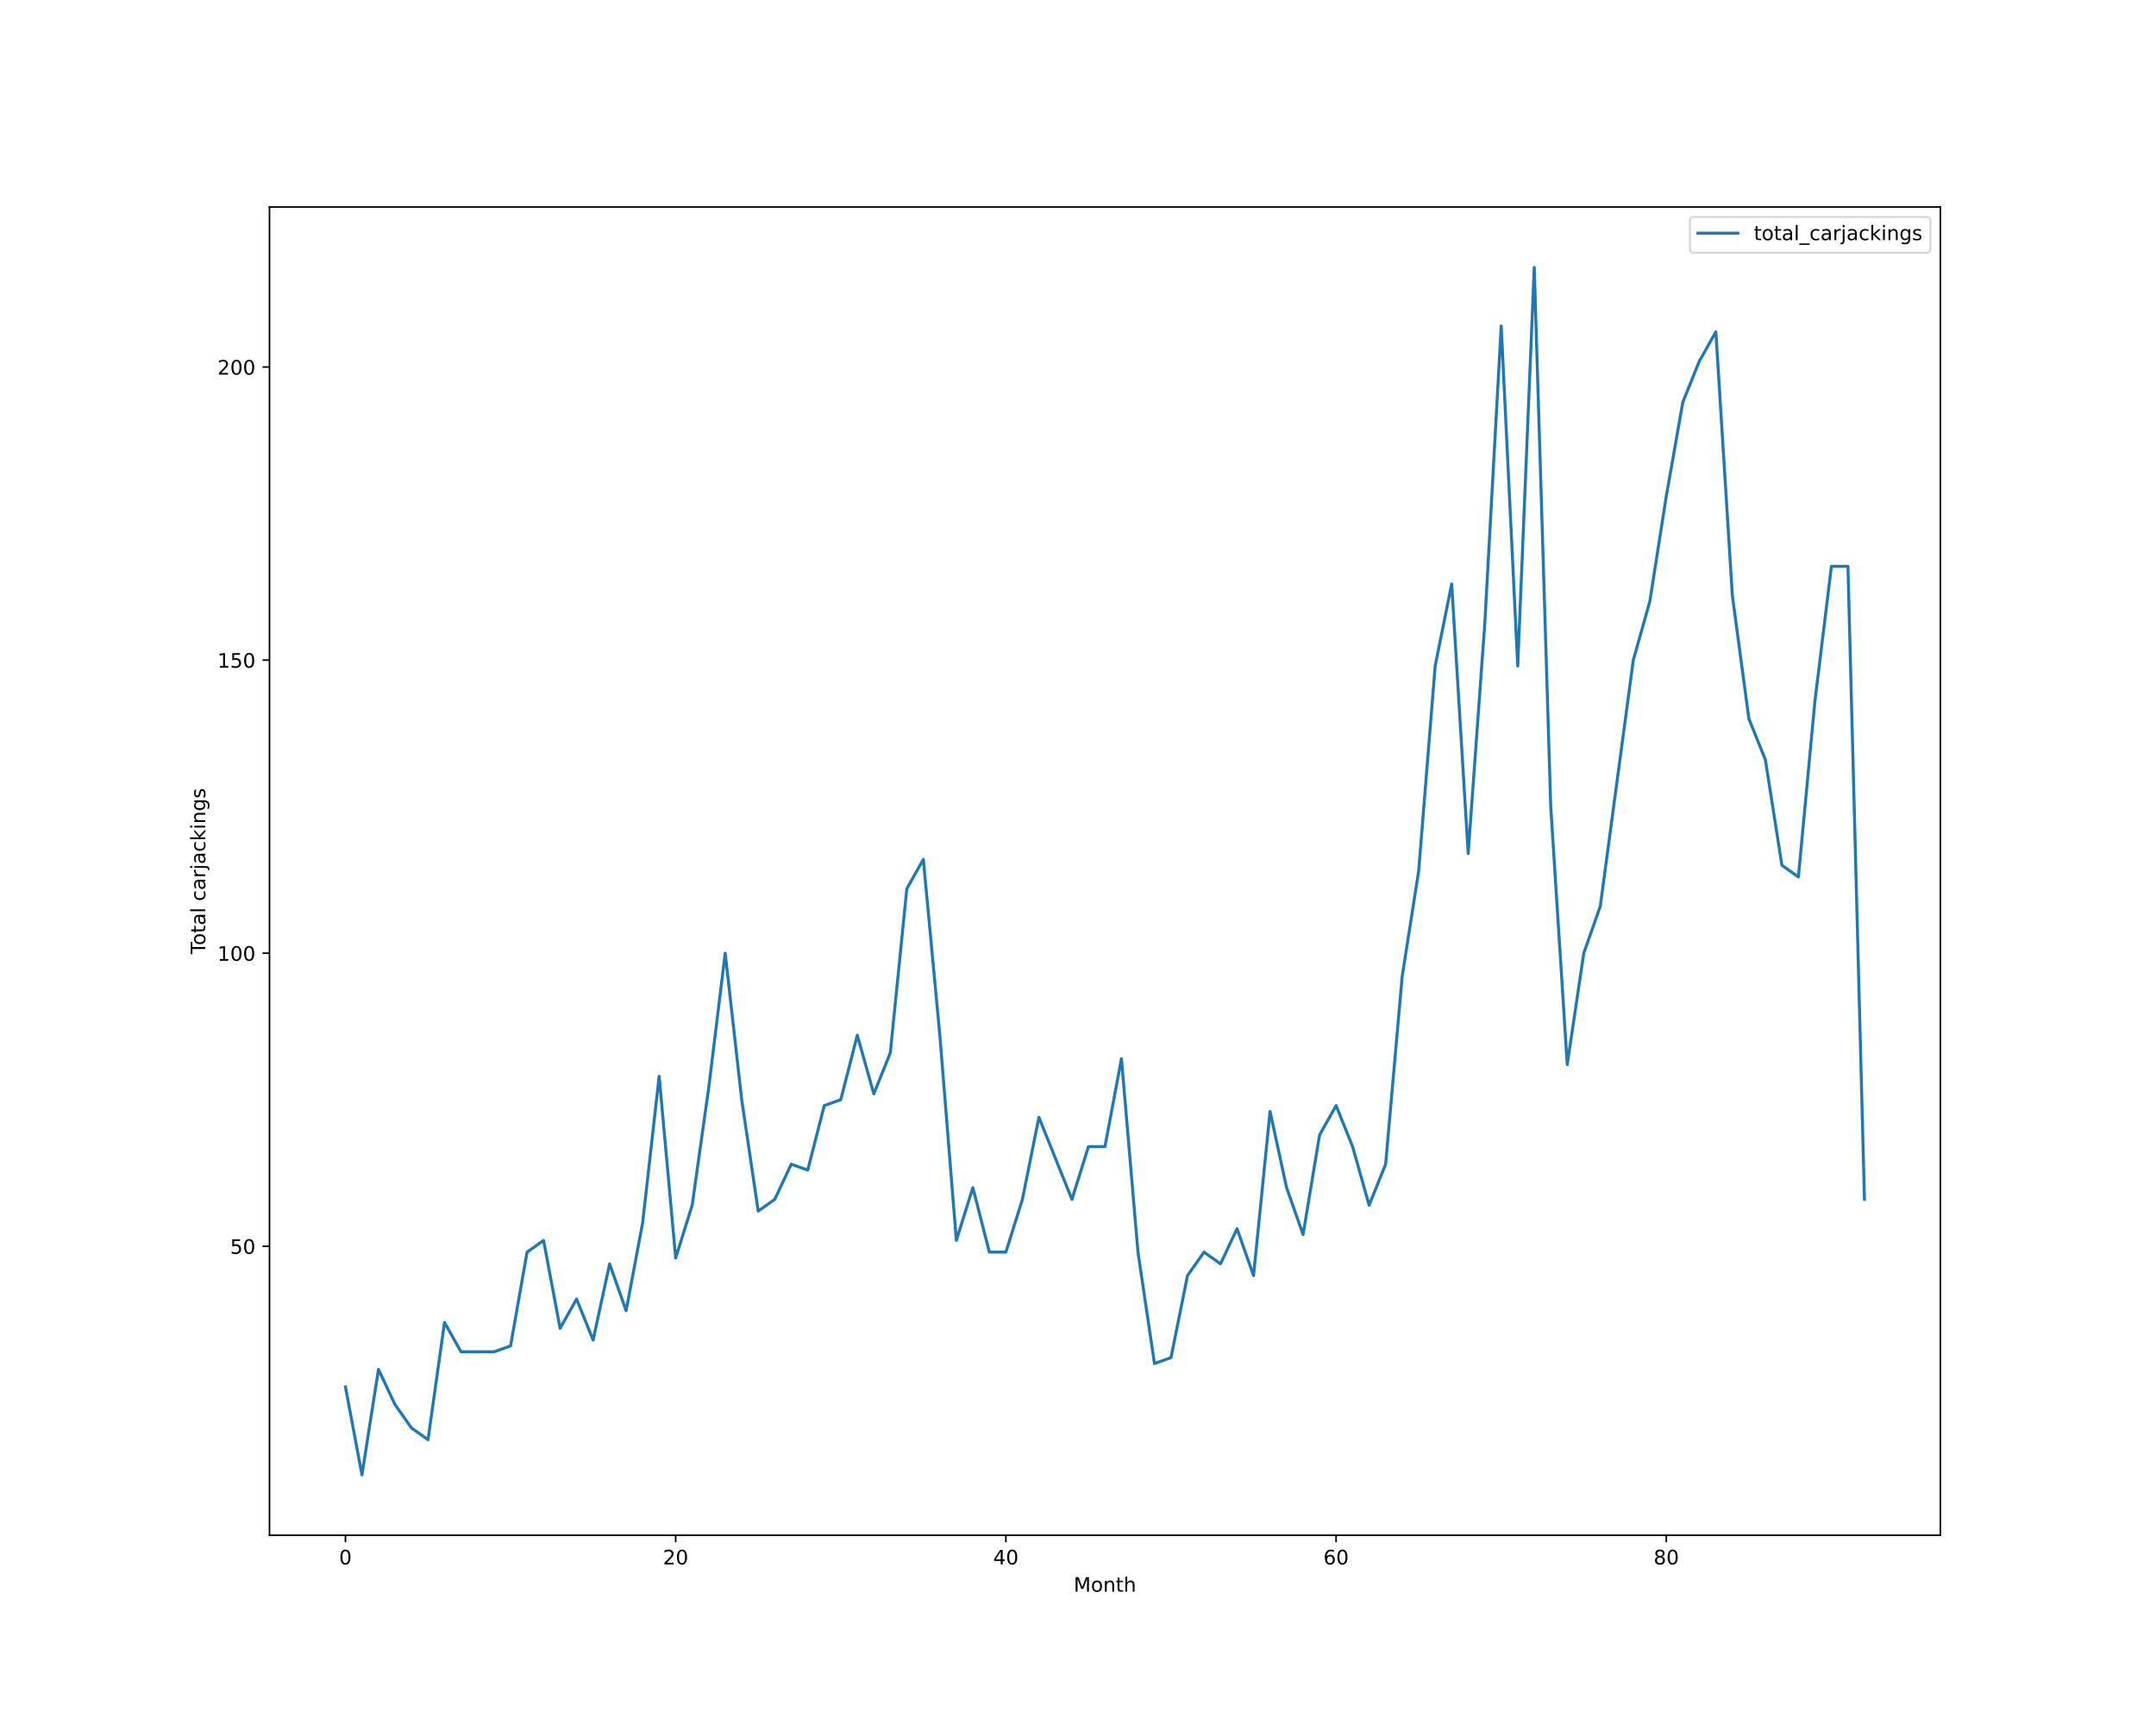
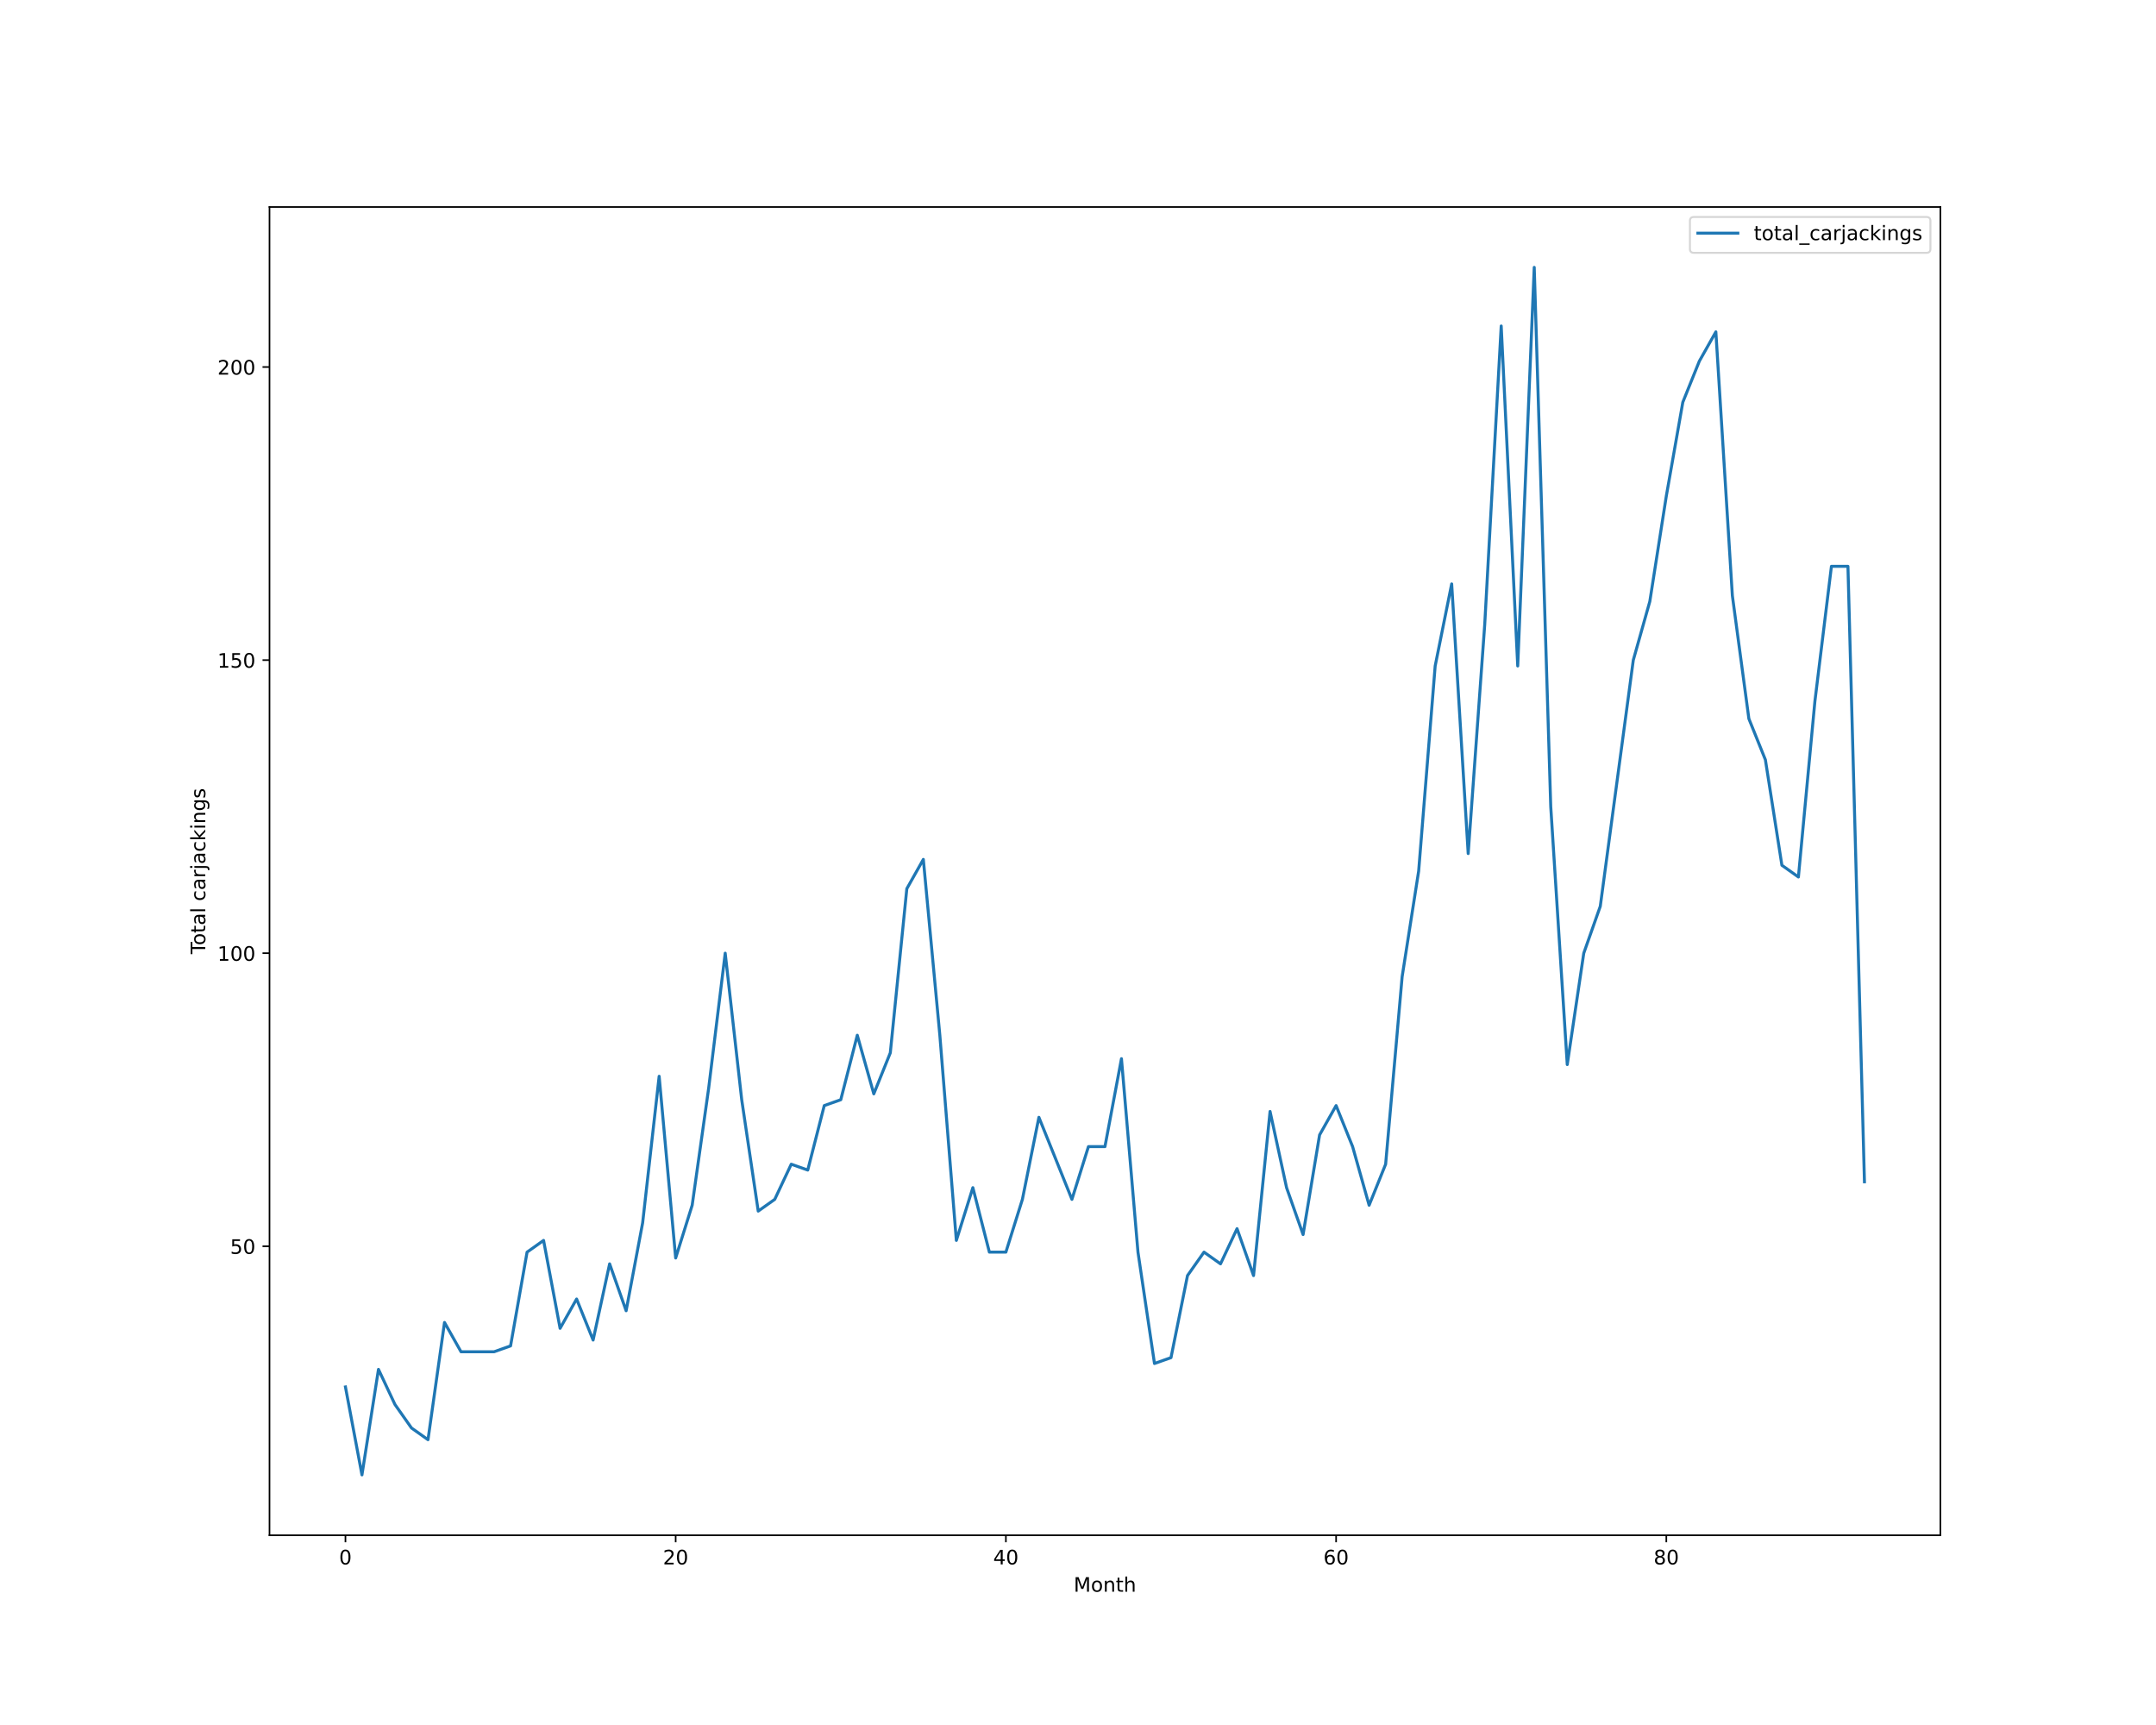
<svg xmlns="http://www.w3.org/2000/svg" xmlns:xlink="http://www.w3.org/1999/xlink" height="864pt" version="1.1" viewBox="0 0 1080 864" width="1080pt">
  <defs>
    <style type="text/css">*{stroke-linecap:butt;stroke-linejoin:round;}</style>
  </defs>
  <g id="figure_1">
    <g id="patch_1">
      <path d="M 0 864  L 1080 864  L 1080 0  L 0 0  z " style="fill:#ffffff;" />
    </g>
    <g id="axes_1">
      <g id="patch_2">
        <path d="M 135 768.96  L 972 768.96  L 972 103.68  L 135 103.68  z " style="fill:#ffffff;" />
      </g>
      <g id="matplotlib.axis_1">
        <g id="xtick_1">
          <g id="line2d_1">
            <defs>
-               <path d="M 0 0  L 0 3.5  " id="mbfc6394f87" style="stroke:#000000;stroke-width:0.8;" />
-             </defs>
-             <g>
-               <use style="stroke:#000000;stroke-width:0.8;" x="173.045" xlink:href="#mbfc6394f87" y="768.96" />
+               <path d="M 0 0  L 0 3.5  " id="mdae0a7423e" style="stroke:#000000;stroke-width:0.8;" />
+             </defs>
+             <g>
+               <use style="stroke:#000000;stroke-width:0.8;" x="173.045" xlink:href="#mdae0a7423e" y="768.96" />
            </g>
          </g>
          <g id="text_1">
            <g transform="translate(169.8642 783.5584)scale(0.1 -0.1)">
              <defs>
                <path d="M 2034 4250  Q 1547 4250 1301 3770  Q 1056 3291 1056 2328  Q 1056 1369 1301 889  Q 1547 409 2034 409  Q 2525 409 2770 889  Q 3016 1369 3016 2328  Q 3016 3291 2770 3770  Q 2525 4250 2034 4250  z M 2034 4750  Q 2819 4750 3233 4129  Q 3647 3509 3647 2328  Q 3647 1150 3233 529  Q 2819 -91 2034 -91  Q 1250 -91 836 529  Q 422 1150 422 2328  Q 422 3509 836 4129  Q 1250 4750 2034 4750  z " id="DejaVuSans-30" transform="scale(0.015625)" />
              </defs>
              <use xlink:href="#DejaVuSans-30" />
            </g>
          </g>
        </g>
        <g id="xtick_2">
          <g id="line2d_2">
            <g>
-               <use style="stroke:#000000;stroke-width:0.8;" x="338.46" xlink:href="#mbfc6394f87" y="768.96" />
+               <use style="stroke:#000000;stroke-width:0.8;" x="338.46" xlink:href="#mdae0a7423e" y="768.96" />
            </g>
          </g>
          <g id="text_2">
            <g transform="translate(332.098 783.5584)scale(0.1 -0.1)">
              <defs>
                <path d="M 1228 531  L 3431 531  L 3431 0  L 469 0  L 469 531  Q 828 903 1448 1529  Q 2069 2156 2228 2338  Q 2531 2678 2651 2914  Q 2772 3150 2772 3378  Q 2772 3750 2511 3984  Q 2250 4219 1831 4219  Q 1534 4219 1204 4116  Q 875 4013 500 3803  L 500 4441  Q 881 4594 1212 4672  Q 1544 4750 1819 4750  Q 2544 4750 2975 4387  Q 3406 4025 3406 3419  Q 3406 3131 3298 2873  Q 3191 2616 2906 2266  Q 2828 2175 2409 1742  Q 1991 1309 1228 531  z " id="DejaVuSans-32" transform="scale(0.015625)" />
              </defs>
              <use xlink:href="#DejaVuSans-32" />
              <use x="63.623" xlink:href="#DejaVuSans-30" />
            </g>
          </g>
        </g>
        <g id="xtick_3">
          <g id="line2d_3">
            <g>
-               <use style="stroke:#000000;stroke-width:0.8;" x="503.875" xlink:href="#mbfc6394f87" y="768.96" />
+               <use style="stroke:#000000;stroke-width:0.8;" x="503.875" xlink:href="#mdae0a7423e" y="768.96" />
            </g>
          </g>
          <g id="text_3">
            <g transform="translate(497.513 783.5584)scale(0.1 -0.1)">
              <defs>
                <path d="M 2419 4116  L 825 1625  L 2419 1625  L 2419 4116  z M 2253 4666  L 3047 4666  L 3047 1625  L 3713 1625  L 3713 1100  L 3047 1100  L 3047 0  L 2419 0  L 2419 1100  L 313 1100  L 313 1709  L 2253 4666  z " id="DejaVuSans-34" transform="scale(0.015625)" />
              </defs>
              <use xlink:href="#DejaVuSans-34" />
              <use x="63.623" xlink:href="#DejaVuSans-30" />
            </g>
          </g>
        </g>
        <g id="xtick_4">
          <g id="line2d_4">
            <g>
-               <use style="stroke:#000000;stroke-width:0.8;" x="669.291" xlink:href="#mbfc6394f87" y="768.96" />
+               <use style="stroke:#000000;stroke-width:0.8;" x="669.291" xlink:href="#mdae0a7423e" y="768.96" />
            </g>
          </g>
          <g id="text_4">
            <g transform="translate(662.928 783.5584)scale(0.1 -0.1)">
              <defs>
                <path d="M 2113 2584  Q 1688 2584 1439 2293  Q 1191 2003 1191 1497  Q 1191 994 1439 701  Q 1688 409 2113 409  Q 2538 409 2786 701  Q 3034 994 3034 1497  Q 3034 2003 2786 2293  Q 2538 2584 2113 2584  z M 3366 4563  L 3366 3988  Q 3128 4100 2886 4159  Q 2644 4219 2406 4219  Q 1781 4219 1451 3797  Q 1122 3375 1075 2522  Q 1259 2794 1537 2939  Q 1816 3084 2150 3084  Q 2853 3084 3261 2657  Q 3669 2231 3669 1497  Q 3669 778 3244 343  Q 2819 -91 2113 -91  Q 1303 -91 875 529  Q 447 1150 447 2328  Q 447 3434 972 4092  Q 1497 4750 2381 4750  Q 2619 4750 2861 4703  Q 3103 4656 3366 4563  z " id="DejaVuSans-36" transform="scale(0.015625)" />
              </defs>
              <use xlink:href="#DejaVuSans-36" />
              <use x="63.623" xlink:href="#DejaVuSans-30" />
            </g>
          </g>
        </g>
        <g id="xtick_5">
          <g id="line2d_5">
            <g>
-               <use style="stroke:#000000;stroke-width:0.8;" x="834.706" xlink:href="#mbfc6394f87" y="768.96" />
+               <use style="stroke:#000000;stroke-width:0.8;" x="834.706" xlink:href="#mdae0a7423e" y="768.96" />
            </g>
          </g>
          <g id="text_5">
            <g transform="translate(828.343 783.5584)scale(0.1 -0.1)">
              <defs>
                <path d="M 2034 2216  Q 1584 2216 1326 1975  Q 1069 1734 1069 1313  Q 1069 891 1326 650  Q 1584 409 2034 409  Q 2484 409 2743 651  Q 3003 894 3003 1313  Q 3003 1734 2745 1975  Q 2488 2216 2034 2216  z M 1403 2484  Q 997 2584 770 2862  Q 544 3141 544 3541  Q 544 4100 942 4425  Q 1341 4750 2034 4750  Q 2731 4750 3128 4425  Q 3525 4100 3525 3541  Q 3525 3141 3298 2862  Q 3072 2584 2669 2484  Q 3125 2378 3379 2068  Q 3634 1759 3634 1313  Q 3634 634 3220 271  Q 2806 -91 2034 -91  Q 1263 -91 848 271  Q 434 634 434 1313  Q 434 1759 690 2068  Q 947 2378 1403 2484  z M 1172 3481  Q 1172 3119 1398 2916  Q 1625 2713 2034 2713  Q 2441 2713 2670 2916  Q 2900 3119 2900 3481  Q 2900 3844 2670 4047  Q 2441 4250 2034 4250  Q 1625 4250 1398 4047  Q 1172 3844 1172 3481  z " id="DejaVuSans-38" transform="scale(0.015625)" />
              </defs>
              <use xlink:href="#DejaVuSans-38" />
              <use x="63.623" xlink:href="#DejaVuSans-30" />
            </g>
          </g>
        </g>
        <g id="text_6">
          <g transform="translate(537.8289 797.2366)scale(0.1 -0.1)">
            <defs>
              <path d="M 628 4666  L 1569 4666  L 2759 1491  L 3956 4666  L 4897 4666  L 4897 0  L 4281 0  L 4281 4097  L 3078 897  L 2444 897  L 1241 4097  L 1241 0  L 628 0  L 628 4666  z " id="DejaVuSans-4d" transform="scale(0.015625)" />
              <path d="M 1959 3097  Q 1497 3097 1228 2736  Q 959 2375 959 1747  Q 959 1119 1226 758  Q 1494 397 1959 397  Q 2419 397 2687 759  Q 2956 1122 2956 1747  Q 2956 2369 2687 2733  Q 2419 3097 1959 3097  z M 1959 3584  Q 2709 3584 3137 3096  Q 3566 2609 3566 1747  Q 3566 888 3137 398  Q 2709 -91 1959 -91  Q 1206 -91 779 398  Q 353 888 353 1747  Q 353 2609 779 3096  Q 1206 3584 1959 3584  z " id="DejaVuSans-6f" transform="scale(0.015625)" />
              <path d="M 3513 2113  L 3513 0  L 2938 0  L 2938 2094  Q 2938 2591 2744 2837  Q 2550 3084 2163 3084  Q 1697 3084 1428 2787  Q 1159 2491 1159 1978  L 1159 0  L 581 0  L 581 3500  L 1159 3500  L 1159 2956  Q 1366 3272 1645 3428  Q 1925 3584 2291 3584  Q 2894 3584 3203 3211  Q 3513 2838 3513 2113  z " id="DejaVuSans-6e" transform="scale(0.015625)" />
              <path d="M 1172 4494  L 1172 3500  L 2356 3500  L 2356 3053  L 1172 3053  L 1172 1153  Q 1172 725 1289 603  Q 1406 481 1766 481  L 2356 481  L 2356 0  L 1766 0  Q 1100 0 847 248  Q 594 497 594 1153  L 594 3053  L 172 3053  L 172 3500  L 594 3500  L 594 4494  L 1172 4494  z " id="DejaVuSans-74" transform="scale(0.015625)" />
              <path d="M 3513 2113  L 3513 0  L 2938 0  L 2938 2094  Q 2938 2591 2744 2837  Q 2550 3084 2163 3084  Q 1697 3084 1428 2787  Q 1159 2491 1159 1978  L 1159 0  L 581 0  L 581 4863  L 1159 4863  L 1159 2956  Q 1366 3272 1645 3428  Q 1925 3584 2291 3584  Q 2894 3584 3203 3211  Q 3513 2838 3513 2113  z " id="DejaVuSans-68" transform="scale(0.015625)" />
            </defs>
            <use xlink:href="#DejaVuSans-4d" />
            <use x="86.279" xlink:href="#DejaVuSans-6f" />
            <use x="147.461" xlink:href="#DejaVuSans-6e" />
            <use x="210.84" xlink:href="#DejaVuSans-74" />
            <use x="250.049" xlink:href="#DejaVuSans-68" />
          </g>
        </g>
      </g>
      <g id="matplotlib.axis_2">
        <g id="ytick_1">
          <g id="line2d_6">
            <defs>
-               <path d="M 0 0  L -3.5 0  " id="md1dec587fc" style="stroke:#000000;stroke-width:0.8;" />
-             </defs>
-             <g>
-               <use style="stroke:#000000;stroke-width:0.8;" x="135" xlink:href="#md1dec587fc" y="624.219" />
+               <path d="M 0 0  L -3.5 0  " id="mfa1694ed17" style="stroke:#000000;stroke-width:0.8;" />
+             </defs>
+             <g>
+               <use style="stroke:#000000;stroke-width:0.8;" x="135" xlink:href="#mfa1694ed17" y="624.219" />
            </g>
          </g>
          <g id="text_7">
            <g transform="translate(115.275 628.0182)scale(0.1 -0.1)">
              <defs>
                <path d="M 691 4666  L 3169 4666  L 3169 4134  L 1269 4134  L 1269 2991  Q 1406 3038 1543 3061  Q 1681 3084 1819 3084  Q 2600 3084 3056 2656  Q 3513 2228 3513 1497  Q 3513 744 3044 326  Q 2575 -91 1722 -91  Q 1428 -91 1123 -41  Q 819 9 494 109  L 494 744  Q 775 591 1075 516  Q 1375 441 1709 441  Q 2250 441 2565 725  Q 2881 1009 2881 1497  Q 2881 1984 2565 2268  Q 2250 2553 1709 2553  Q 1456 2553 1204 2497  Q 953 2441 691 2322  L 691 4666  z " id="DejaVuSans-35" transform="scale(0.015625)" />
              </defs>
              <use xlink:href="#DejaVuSans-35" />
              <use x="63.623" xlink:href="#DejaVuSans-30" />
            </g>
          </g>
        </g>
        <g id="ytick_2">
          <g id="line2d_7">
            <g>
-               <use style="stroke:#000000;stroke-width:0.8;" x="135" xlink:href="#md1dec587fc" y="477.423" />
+               <use style="stroke:#000000;stroke-width:0.8;" x="135" xlink:href="#mfa1694ed17" y="477.423" />
            </g>
          </g>
          <g id="text_8">
            <g transform="translate(108.9125 481.2221)scale(0.1 -0.1)">
              <defs>
                <path d="M 794 531  L 1825 531  L 1825 4091  L 703 3866  L 703 4441  L 1819 4666  L 2450 4666  L 2450 531  L 3481 531  L 3481 0  L 794 0  L 794 531  z " id="DejaVuSans-31" transform="scale(0.015625)" />
              </defs>
              <use xlink:href="#DejaVuSans-31" />
              <use x="63.623" xlink:href="#DejaVuSans-30" />
              <use x="127.246" xlink:href="#DejaVuSans-30" />
            </g>
          </g>
        </g>
        <g id="ytick_3">
          <g id="line2d_8">
            <g>
-               <use style="stroke:#000000;stroke-width:0.8;" x="135" xlink:href="#md1dec587fc" y="330.627" />
+               <use style="stroke:#000000;stroke-width:0.8;" x="135" xlink:href="#mfa1694ed17" y="330.627" />
            </g>
          </g>
          <g id="text_9">
            <g transform="translate(108.9125 334.426)scale(0.1 -0.1)">
              <use xlink:href="#DejaVuSans-31" />
              <use x="63.623" xlink:href="#DejaVuSans-35" />
              <use x="127.246" xlink:href="#DejaVuSans-30" />
            </g>
          </g>
        </g>
        <g id="ytick_4">
          <g id="line2d_9">
            <g>
-               <use style="stroke:#000000;stroke-width:0.8;" x="135" xlink:href="#md1dec587fc" y="183.831" />
+               <use style="stroke:#000000;stroke-width:0.8;" x="135" xlink:href="#mfa1694ed17" y="183.831" />
            </g>
          </g>
          <g id="text_10">
            <g transform="translate(108.9125 187.6299)scale(0.1 -0.1)">
              <use xlink:href="#DejaVuSans-32" />
              <use x="63.623" xlink:href="#DejaVuSans-30" />
              <use x="127.246" xlink:href="#DejaVuSans-30" />
            </g>
          </g>
        </g>
        <g id="text_11">
          <g transform="translate(102.8328 477.8888)rotate(-90)scale(0.1 -0.1)">
            <defs>
              <path d="M -19 4666  L 3928 4666  L 3928 4134  L 2272 4134  L 2272 0  L 1638 0  L 1638 4134  L -19 4134  L -19 4666  z " id="DejaVuSans-54" transform="scale(0.015625)" />
              <path d="M 2194 1759  Q 1497 1759 1228 1600  Q 959 1441 959 1056  Q 959 750 1161 570  Q 1363 391 1709 391  Q 2188 391 2477 730  Q 2766 1069 2766 1631  L 2766 1759  L 2194 1759  z M 3341 1997  L 3341 0  L 2766 0  L 2766 531  Q 2569 213 2275 61  Q 1981 -91 1556 -91  Q 1019 -91 701 211  Q 384 513 384 1019  Q 384 1609 779 1909  Q 1175 2209 1959 2209  L 2766 2209  L 2766 2266  Q 2766 2663 2505 2880  Q 2244 3097 1772 3097  Q 1472 3097 1187 3025  Q 903 2953 641 2809  L 641 3341  Q 956 3463 1253 3523  Q 1550 3584 1831 3584  Q 2591 3584 2966 3190  Q 3341 2797 3341 1997  z " id="DejaVuSans-61" transform="scale(0.015625)" />
              <path d="M 603 4863  L 1178 4863  L 1178 0  L 603 0  L 603 4863  z " id="DejaVuSans-6c" transform="scale(0.015625)" />
              <path id="DejaVuSans-20" transform="scale(0.015625)" />
              <path d="M 3122 3366  L 3122 2828  Q 2878 2963 2633 3030  Q 2388 3097 2138 3097  Q 1578 3097 1268 2742  Q 959 2388 959 1747  Q 959 1106 1268 751  Q 1578 397 2138 397  Q 2388 397 2633 464  Q 2878 531 3122 666  L 3122 134  Q 2881 22 2623 -34  Q 2366 -91 2075 -91  Q 1284 -91 818 406  Q 353 903 353 1747  Q 353 2603 823 3093  Q 1294 3584 2113 3584  Q 2378 3584 2631 3529  Q 2884 3475 3122 3366  z " id="DejaVuSans-63" transform="scale(0.015625)" />
              <path d="M 2631 2963  Q 2534 3019 2420 3045  Q 2306 3072 2169 3072  Q 1681 3072 1420 2755  Q 1159 2438 1159 1844  L 1159 0  L 581 0  L 581 3500  L 1159 3500  L 1159 2956  Q 1341 3275 1631 3429  Q 1922 3584 2338 3584  Q 2397 3584 2469 3576  Q 2541 3569 2628 3553  L 2631 2963  z " id="DejaVuSans-72" transform="scale(0.015625)" />
              <path d="M 603 3500  L 1178 3500  L 1178 -63  Q 1178 -731 923 -1031  Q 669 -1331 103 -1331  L -116 -1331  L -116 -844  L 38 -844  Q 366 -844 484 -692  Q 603 -541 603 -63  L 603 3500  z M 603 4863  L 1178 4863  L 1178 4134  L 603 4134  L 603 4863  z " id="DejaVuSans-6a" transform="scale(0.015625)" />
              <path d="M 581 4863  L 1159 4863  L 1159 1991  L 2875 3500  L 3609 3500  L 1753 1863  L 3688 0  L 2938 0  L 1159 1709  L 1159 0  L 581 0  L 581 4863  z " id="DejaVuSans-6b" transform="scale(0.015625)" />
              <path d="M 603 3500  L 1178 3500  L 1178 0  L 603 0  L 603 3500  z M 603 4863  L 1178 4863  L 1178 4134  L 603 4134  L 603 4863  z " id="DejaVuSans-69" transform="scale(0.015625)" />
              <path d="M 2906 1791  Q 2906 2416 2648 2759  Q 2391 3103 1925 3103  Q 1463 3103 1205 2759  Q 947 2416 947 1791  Q 947 1169 1205 825  Q 1463 481 1925 481  Q 2391 481 2648 825  Q 2906 1169 2906 1791  z M 3481 434  Q 3481 -459 3084 -895  Q 2688 -1331 1869 -1331  Q 1566 -1331 1297 -1286  Q 1028 -1241 775 -1147  L 775 -588  Q 1028 -725 1275 -790  Q 1522 -856 1778 -856  Q 2344 -856 2625 -561  Q 2906 -266 2906 331  L 2906 616  Q 2728 306 2450 153  Q 2172 0 1784 0  Q 1141 0 747 490  Q 353 981 353 1791  Q 353 2603 747 3093  Q 1141 3584 1784 3584  Q 2172 3584 2450 3431  Q 2728 3278 2906 2969  L 2906 3500  L 3481 3500  L 3481 434  z " id="DejaVuSans-67" transform="scale(0.015625)" />
              <path d="M 2834 3397  L 2834 2853  Q 2591 2978 2328 3040  Q 2066 3103 1784 3103  Q 1356 3103 1142 2972  Q 928 2841 928 2578  Q 928 2378 1081 2264  Q 1234 2150 1697 2047  L 1894 2003  Q 2506 1872 2764 1633  Q 3022 1394 3022 966  Q 3022 478 2636 193  Q 2250 -91 1575 -91  Q 1294 -91 989 -36  Q 684 19 347 128  L 347 722  Q 666 556 975 473  Q 1284 391 1588 391  Q 1994 391 2212 530  Q 2431 669 2431 922  Q 2431 1156 2273 1281  Q 2116 1406 1581 1522  L 1381 1569  Q 847 1681 609 1914  Q 372 2147 372 2553  Q 372 3047 722 3315  Q 1072 3584 1716 3584  Q 2034 3584 2315 3537  Q 2597 3491 2834 3397  z " id="DejaVuSans-73" transform="scale(0.015625)" />
            </defs>
            <use xlink:href="#DejaVuSans-54" />
            <use x="44.084" xlink:href="#DejaVuSans-6f" />
            <use x="105.266" xlink:href="#DejaVuSans-74" />
            <use x="144.475" xlink:href="#DejaVuSans-61" />
            <use x="205.754" xlink:href="#DejaVuSans-6c" />
            <use x="233.537" xlink:href="#DejaVuSans-20" />
            <use x="265.324" xlink:href="#DejaVuSans-63" />
            <use x="320.305" xlink:href="#DejaVuSans-61" />
            <use x="381.584" xlink:href="#DejaVuSans-72" />
            <use x="422.697" xlink:href="#DejaVuSans-6a" />
            <use x="450.48" xlink:href="#DejaVuSans-61" />
            <use x="511.76" xlink:href="#DejaVuSans-63" />
            <use x="566.74" xlink:href="#DejaVuSans-6b" />
            <use x="624.65" xlink:href="#DejaVuSans-69" />
            <use x="652.434" xlink:href="#DejaVuSans-6e" />
            <use x="715.812" xlink:href="#DejaVuSans-67" />
            <use x="779.289" xlink:href="#DejaVuSans-73" />
          </g>
        </g>
      </g>
      <g id="line2d_10">
-         <path clip-path="url(#p7680c8569b)" d="M 173.045 694.681  L 181.316 738.72  L 189.587 685.873  L 197.858 703.489  L 206.128 715.233  L 214.399 721.104  L 222.67 662.386  L 230.941 677.066  L 239.211 677.066  L 247.482 677.066  L 255.753 674.13  L 264.024 627.155  L 272.294 621.283  L 280.565 665.322  L 288.836 650.642  L 297.107 671.194  L 305.377 633.027  L 313.648 656.514  L 321.919 612.475  L 330.19 539.077  L 338.46 630.091  L 346.731 603.668  L 355.002 544.949  L 363.273 477.423  L 371.543 550.821  L 379.814 606.603  L 388.085 600.732  L 396.356 583.116  L 404.626 586.052  L 412.897 553.757  L 421.168 550.821  L 429.439 518.526  L 437.709 547.885  L 445.98 527.334  L 454.251 445.128  L 462.522 430.448  L 470.792 518.526  L 479.063 621.283  L 487.334 594.86  L 495.605 627.155  L 503.875 627.155  L 512.146 600.732  L 520.417 559.629  L 528.688 580.18  L 536.958 600.732  L 545.229 574.308  L 553.5 574.308  L 561.771 530.27  L 570.042 627.155  L 578.312 682.937  L 586.583 680.002  L 594.854 638.899  L 603.125 627.155  L 611.395 633.027  L 619.666 615.411  L 627.937 638.899  L 636.208 556.693  L 644.478 594.86  L 652.749 618.347  L 661.02 568.437  L 669.291 553.757  L 677.561 574.308  L 685.832 603.668  L 694.103 583.116  L 702.374 489.167  L 710.644 436.32  L 718.915 333.563  L 727.186 292.46  L 735.457 427.512  L 743.727 313.011  L 751.998 163.279  L 760.269 333.563  L 768.54 133.92  L 776.81 404.025  L 785.081 533.205  L 793.352 477.423  L 801.623 453.936  L 809.893 392.281  L 818.164 330.627  L 826.435 301.268  L 834.706 248.421  L 842.976 201.446  L 851.247 180.895  L 859.518 166.215  L 867.789 298.332  L 876.059 359.986  L 884.33 380.537  L 892.601 433.384  L 900.872 439.256  L 909.142 351.178  L 917.413 283.652  L 925.684 283.652  L 933.955 600.732  " style="fill:none;stroke:#1f77b4;stroke-linecap:square;stroke-width:1.5;" />
+         <path clip-path="url(#p061beaf8e4)" d="M 173.045 694.681  L 181.316 738.72  L 189.587 685.873  L 197.858 703.489  L 206.128 715.233  L 214.399 721.104  L 222.67 662.386  L 230.941 677.066  L 239.211 677.066  L 247.482 677.066  L 255.753 674.13  L 264.024 627.155  L 272.294 621.283  L 280.565 665.322  L 288.836 650.642  L 297.107 671.194  L 305.377 633.027  L 313.648 656.514  L 321.919 612.475  L 330.19 539.077  L 338.46 630.091  L 346.731 603.668  L 355.002 544.949  L 363.273 477.423  L 371.543 550.821  L 379.814 606.603  L 388.085 600.732  L 396.356 583.116  L 404.626 586.052  L 412.897 553.757  L 421.168 550.821  L 429.439 518.526  L 437.709 547.885  L 445.98 527.334  L 454.251 445.128  L 462.522 430.448  L 470.792 518.526  L 479.063 621.283  L 487.334 594.86  L 495.605 627.155  L 503.875 627.155  L 512.146 600.732  L 520.417 559.629  L 528.688 580.18  L 536.958 600.732  L 545.229 574.308  L 553.5 574.308  L 561.771 530.27  L 570.042 627.155  L 578.312 682.937  L 586.583 680.002  L 594.854 638.899  L 603.125 627.155  L 611.395 633.027  L 619.666 615.411  L 627.937 638.899  L 636.208 556.693  L 644.478 594.86  L 652.749 618.347  L 661.02 568.437  L 669.291 553.757  L 677.561 574.308  L 685.832 603.668  L 694.103 583.116  L 702.374 489.167  L 710.644 436.32  L 718.915 333.563  L 727.186 292.46  L 735.457 427.512  L 743.727 313.011  L 751.998 163.279  L 760.269 333.563  L 768.54 133.92  L 776.81 404.025  L 785.081 533.205  L 793.352 477.423  L 801.623 453.936  L 809.893 392.281  L 818.164 330.627  L 826.435 301.268  L 834.706 248.421  L 842.976 201.446  L 851.247 180.895  L 859.518 166.215  L 867.789 298.332  L 876.059 359.986  L 884.33 380.537  L 892.601 433.384  L 900.872 439.256  L 909.142 351.178  L 917.413 283.652  L 925.684 283.652  L 933.955 591.924  " style="fill:none;stroke:#1f77b4;stroke-linecap:square;stroke-width:1.5;" />
      </g>
      <g id="patch_3">
        <path d="M 135 768.96  L 135 103.68  " style="fill:none;stroke:#000000;stroke-linecap:square;stroke-linejoin:miter;stroke-width:0.8;" />
      </g>
      <g id="patch_4">
        <path d="M 972 768.96  L 972 103.68  " style="fill:none;stroke:#000000;stroke-linecap:square;stroke-linejoin:miter;stroke-width:0.8;" />
      </g>
      <g id="patch_5">
        <path d="M 135 768.96  L 972 768.96  " style="fill:none;stroke:#000000;stroke-linecap:square;stroke-linejoin:miter;stroke-width:0.8;" />
      </g>
      <g id="patch_6">
        <path d="M 135 103.68  L 972 103.68  " style="fill:none;stroke:#000000;stroke-linecap:square;stroke-linejoin:miter;stroke-width:0.8;" />
      </g>
      <g id="legend_1">
        <g id="patch_7">
          <path d="M 848.528 126.636  L 965 126.636  Q 967 126.636 967 124.636  L 967 110.68  Q 967 108.68 965 108.68  L 848.528 108.68  Q 846.528 108.68 846.528 110.68  L 846.528 124.636  Q 846.528 126.636 848.528 126.636  z " style="fill:#ffffff;opacity:0.8;stroke:#cccccc;stroke-linejoin:miter;" />
        </g>
        <g id="line2d_11">
          <path d="M 850.528 116.778  L 870.528 116.778  " style="fill:none;stroke:#1f77b4;stroke-linecap:square;stroke-width:1.5;" />
        </g>
        <g id="line2d_12" />
        <g id="text_12">
          <g transform="translate(878.5281 120.2784)scale(0.1 -0.1)">
            <defs>
              <path d="M 3263 -1063  L 3263 -1509  L -63 -1509  L -63 -1063  L 3263 -1063  z " id="DejaVuSans-5f" transform="scale(0.015625)" />
            </defs>
            <use xlink:href="#DejaVuSans-74" />
            <use x="39.209" xlink:href="#DejaVuSans-6f" />
            <use x="100.391" xlink:href="#DejaVuSans-74" />
            <use x="139.6" xlink:href="#DejaVuSans-61" />
            <use x="200.879" xlink:href="#DejaVuSans-6c" />
            <use x="228.662" xlink:href="#DejaVuSans-5f" />
            <use x="278.662" xlink:href="#DejaVuSans-63" />
            <use x="333.643" xlink:href="#DejaVuSans-61" />
            <use x="394.922" xlink:href="#DejaVuSans-72" />
            <use x="436.035" xlink:href="#DejaVuSans-6a" />
            <use x="463.818" xlink:href="#DejaVuSans-61" />
            <use x="525.098" xlink:href="#DejaVuSans-63" />
            <use x="580.078" xlink:href="#DejaVuSans-6b" />
            <use x="637.988" xlink:href="#DejaVuSans-69" />
            <use x="665.771" xlink:href="#DejaVuSans-6e" />
            <use x="729.15" xlink:href="#DejaVuSans-67" />
            <use x="792.627" xlink:href="#DejaVuSans-73" />
          </g>
        </g>
      </g>
    </g>
  </g>
  <defs>
-     <clipPath id="p7680c8569b">
+     <clipPath id="p061beaf8e4">
      <rect height="665.28" width="837" x="135" y="103.68" />
    </clipPath>
  </defs>
</svg>
